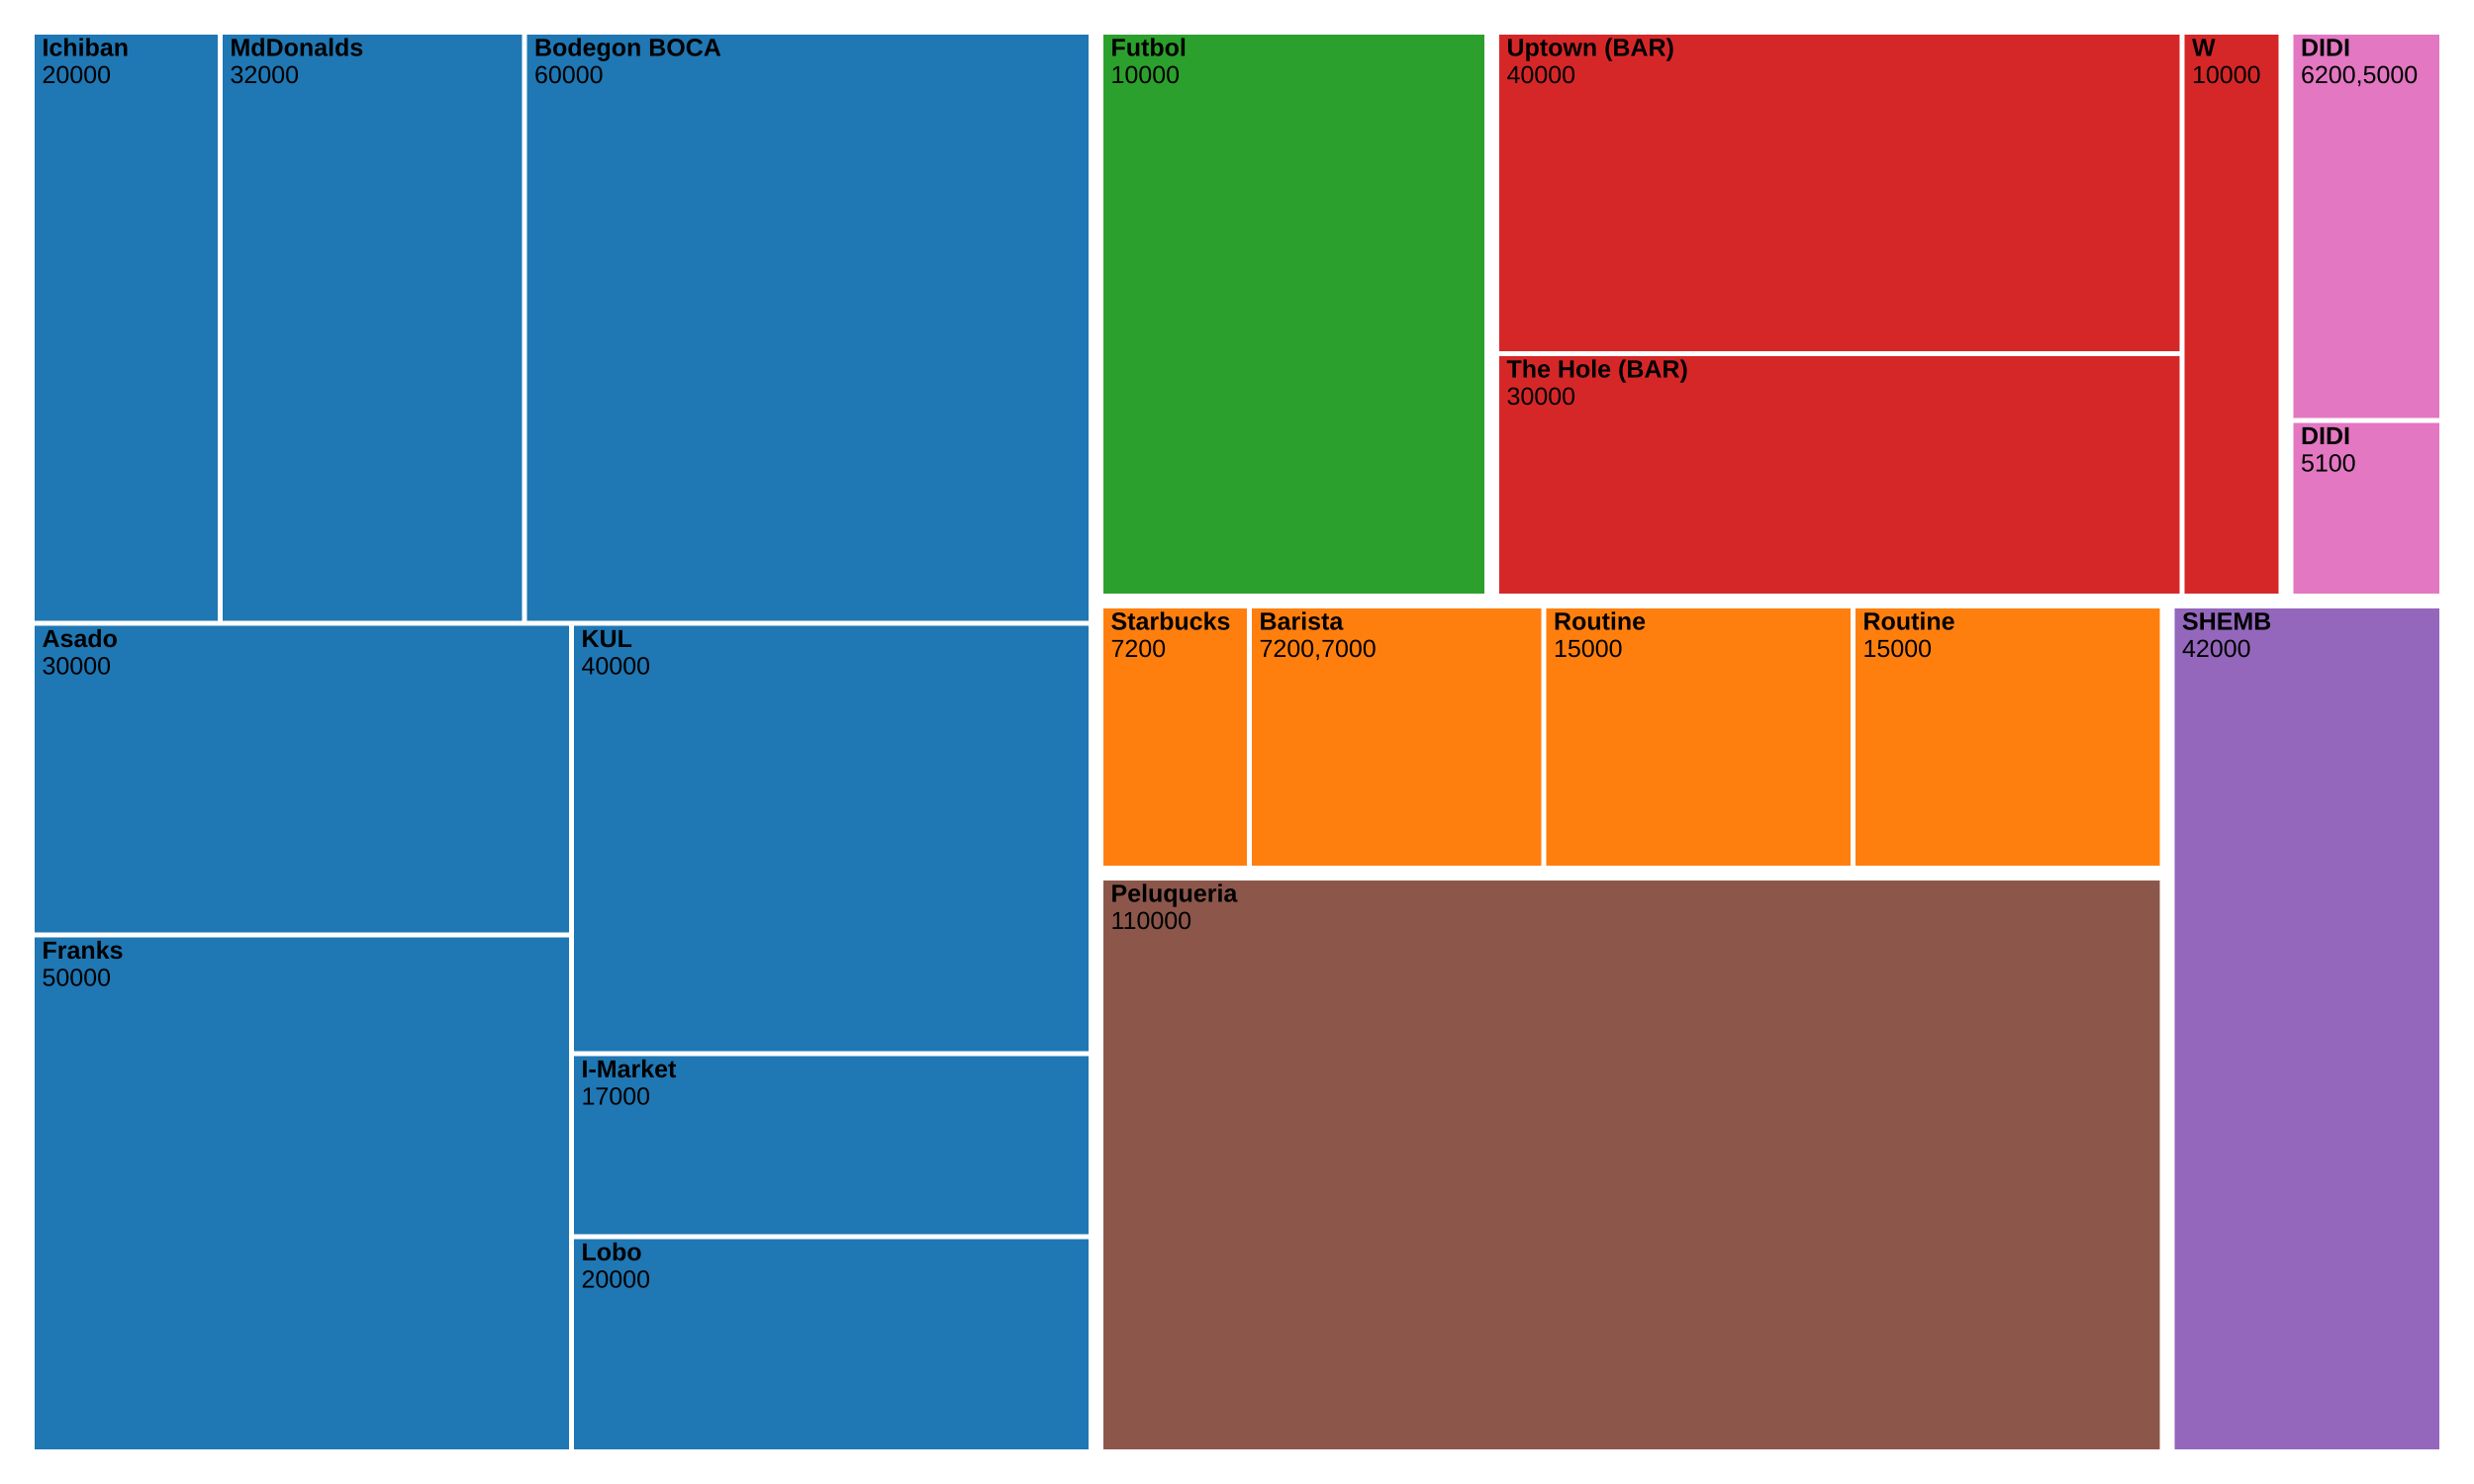
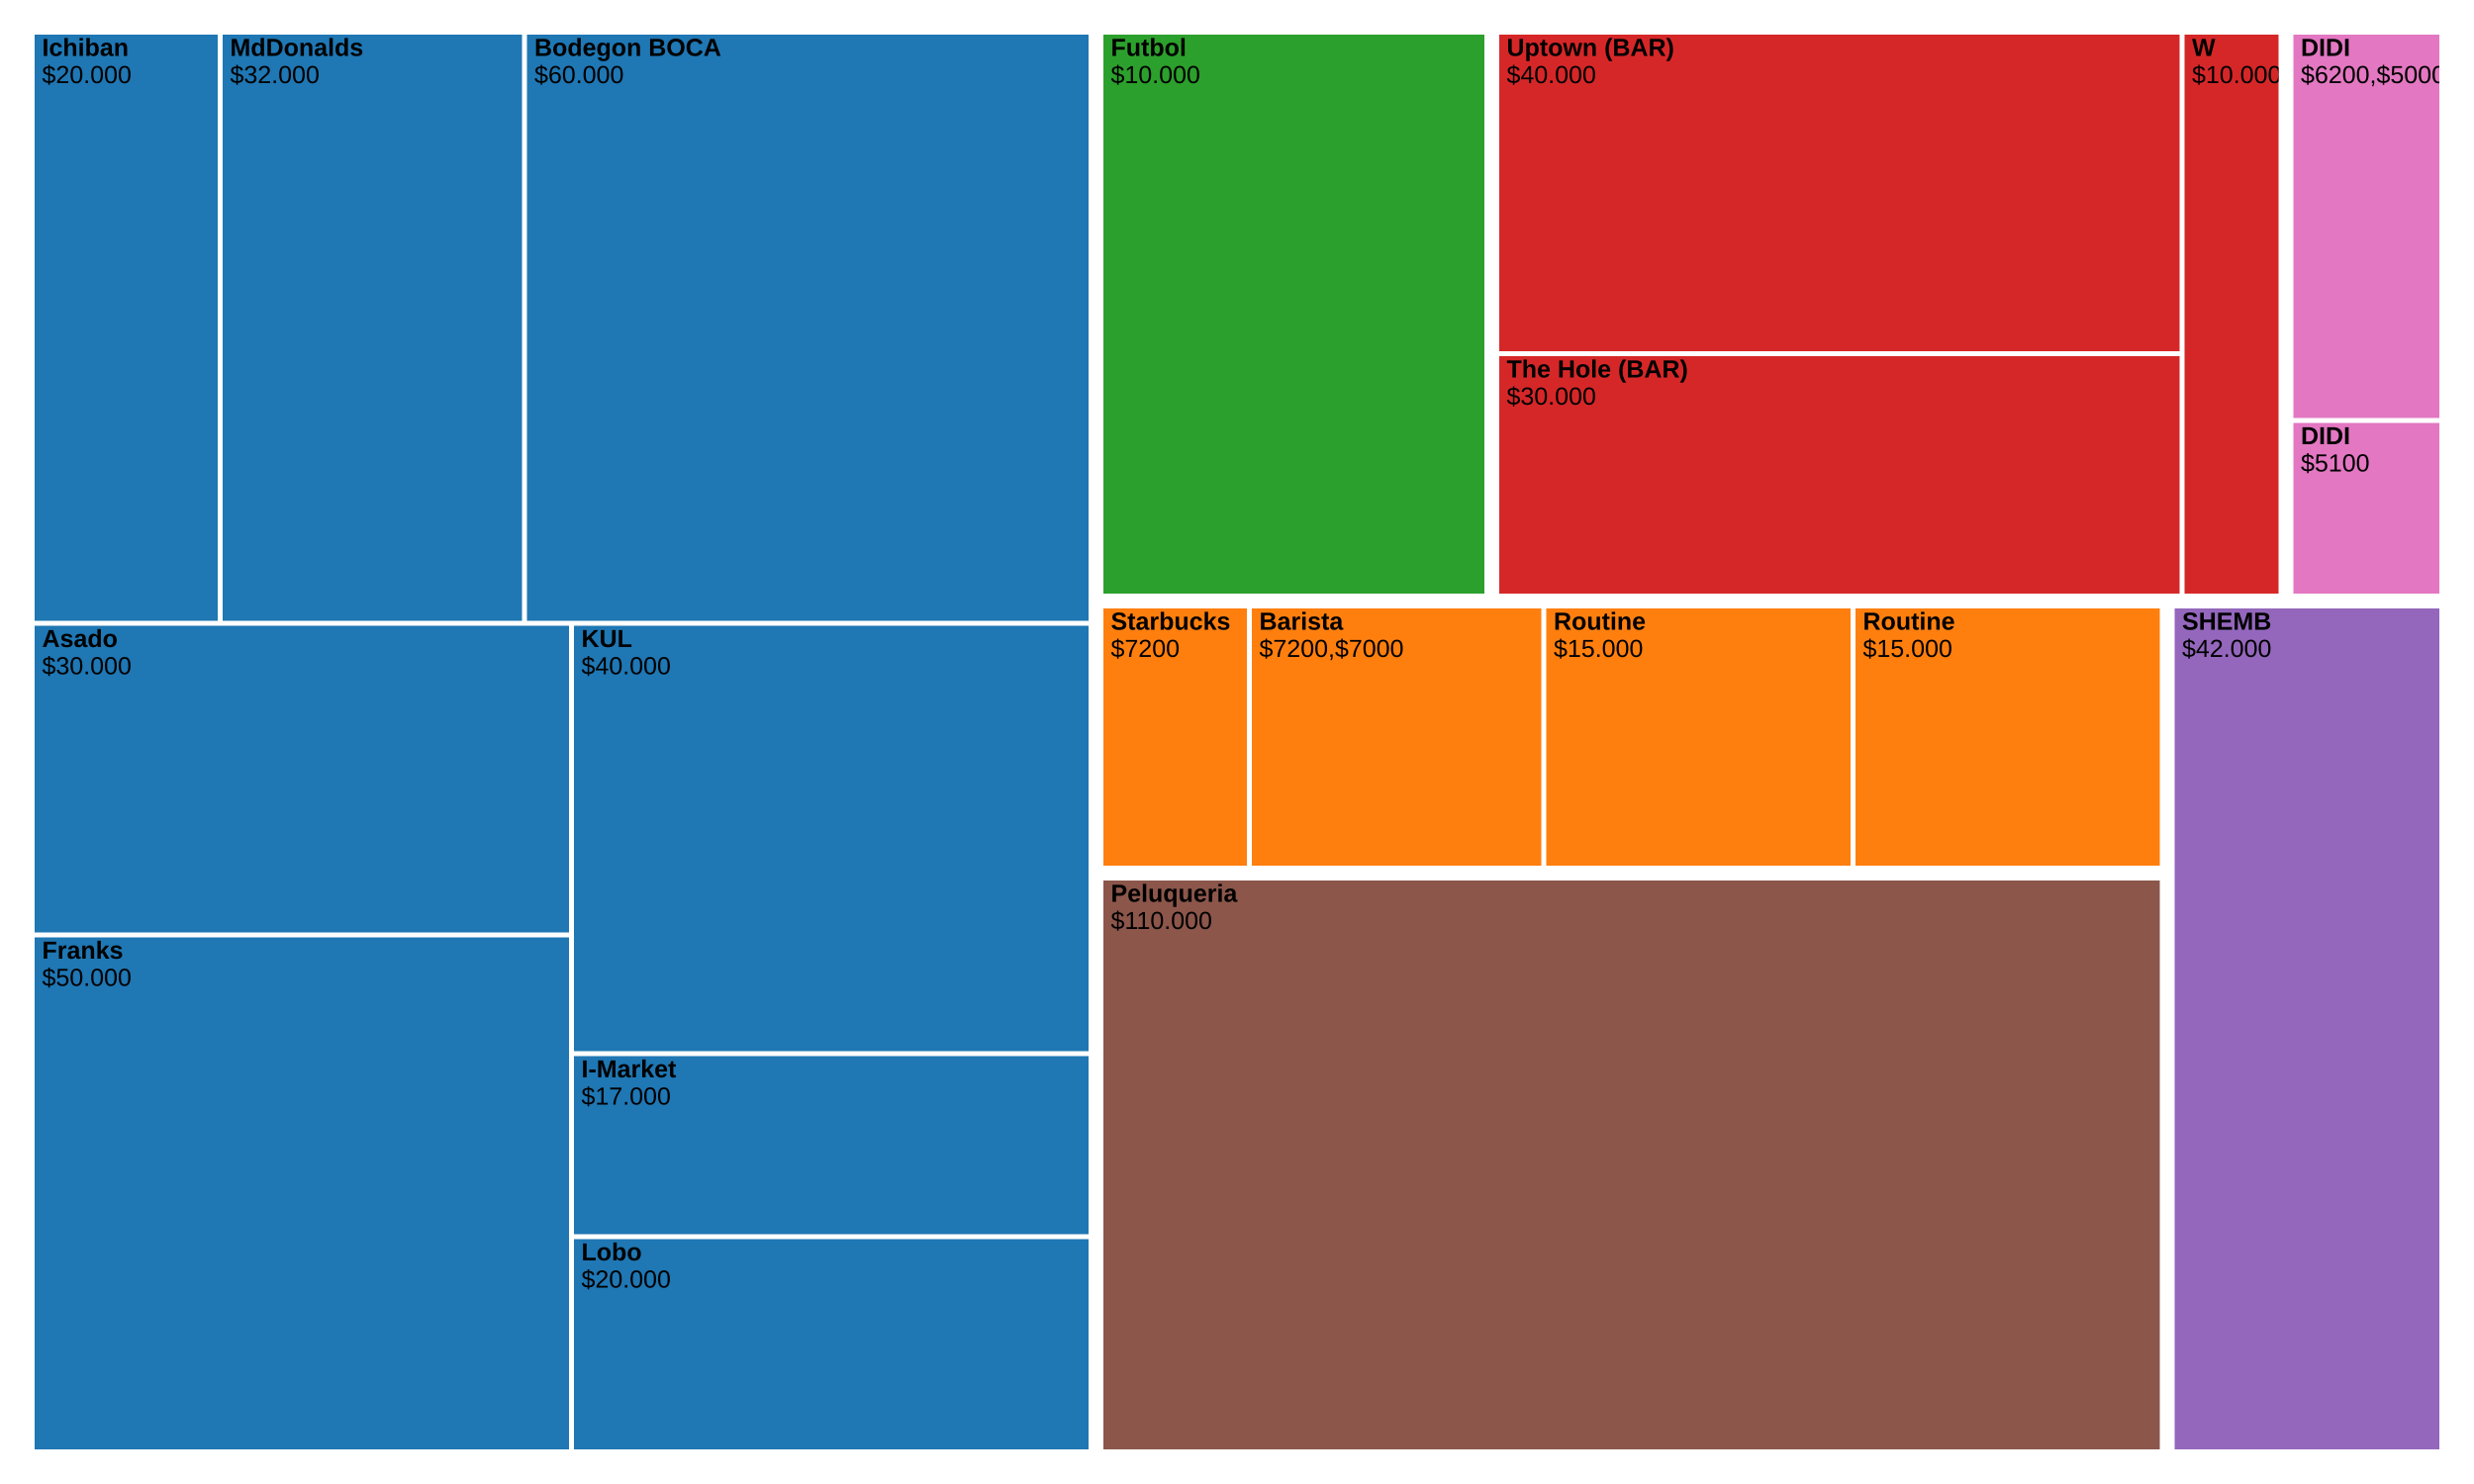
<svg xmlns="http://www.w3.org/2000/svg" xmlns:xlink="http://www.w3.org/1999/xlink" width="1000" height="600">
  <rect width="1000" height="600" x="0" y="0" fill="#FFFFFF" id="background" />
  <g transform="translate(10,10)" id="viz">
    <g id="leaves">
      <g transform="translate(4,4)">
        <rect id="path0" fill="#1f77b4" width="74" height="237" />
        <clipPath id="clip0">
          <use xlink:href="#path0" />
        </clipPath>
        <text clip-path="url(#clip0)" font-family="Arial, sans-serif" font-size="10" dominant-baseline="text-before-edge" class="txt">
          <tspan x="3" y="0.2em" style="font-family: Arial, sans-serif; font-size: 10px; fill: black; font-weight: bold;">Ichiban</tspan>
-           <tspan x="3" y="1.3em" style="font-family: Arial, sans-serif; font-size: 10px; fill: black; font-weight: normal;">20000</tspan>
+           <tspan x="3" y="1.3em" style="font-family: Arial, sans-serif; font-size: 10px; fill: black; font-weight: normal;">$20.000</tspan>
        </text>
      </g>
      <g transform="translate(80,4)">
        <rect id="path1" fill="#1f77b4" width="121" height="237" />
        <clipPath id="clip1">
          <use xlink:href="#path1" />
        </clipPath>
        <text clip-path="url(#clip1)" font-family="Arial, sans-serif" font-size="10" dominant-baseline="text-before-edge" class="txt">
          <tspan x="3" y="0.2em" style="font-family: Arial, sans-serif; font-size: 10px; fill: black; font-weight: bold;">MdDonalds</tspan>
-           <tspan x="3" y="1.3em" style="font-family: Arial, sans-serif; font-size: 10px; fill: black; font-weight: normal;">32000</tspan>
+           <tspan x="3" y="1.3em" style="font-family: Arial, sans-serif; font-size: 10px; fill: black; font-weight: normal;">$32.000</tspan>
        </text>
      </g>
      <g transform="translate(203,4)">
        <rect id="path2" fill="#1f77b4" width="227" height="237" />
        <clipPath id="clip2">
          <use xlink:href="#path2" />
        </clipPath>
        <text clip-path="url(#clip2)" font-family="Arial, sans-serif" font-size="10" dominant-baseline="text-before-edge" class="txt">
          <tspan x="3" y="0.2em" style="font-family: Arial, sans-serif; font-size: 10px; fill: black; font-weight: bold;">Bodegon BOCA</tspan>
-           <tspan x="3" y="1.3em" style="font-family: Arial, sans-serif; font-size: 10px; fill: black; font-weight: normal;">60000</tspan>
+           <tspan x="3" y="1.3em" style="font-family: Arial, sans-serif; font-size: 10px; fill: black; font-weight: normal;">$60.000</tspan>
        </text>
      </g>
      <g transform="translate(4,243)">
        <rect id="path3" fill="#1f77b4" width="216" height="124" />
        <clipPath id="clip3">
          <use xlink:href="#path3" />
        </clipPath>
        <text clip-path="url(#clip3)" font-family="Arial, sans-serif" font-size="10" dominant-baseline="text-before-edge" class="txt">
          <tspan x="3" y="0.2em" style="font-family: Arial, sans-serif; font-size: 10px; fill: black; font-weight: bold;">Asado</tspan>
-           <tspan x="3" y="1.3em" style="font-family: Arial, sans-serif; font-size: 10px; fill: black; font-weight: normal;">30000</tspan>
+           <tspan x="3" y="1.3em" style="font-family: Arial, sans-serif; font-size: 10px; fill: black; font-weight: normal;">$30.000</tspan>
        </text>
      </g>
      <g transform="translate(4,369)">
        <rect id="path4" fill="#1f77b4" width="216" height="207" />
        <clipPath id="clip4">
          <use xlink:href="#path4" />
        </clipPath>
        <text clip-path="url(#clip4)" font-family="Arial, sans-serif" font-size="10" dominant-baseline="text-before-edge" class="txt">
          <tspan x="3" y="0.2em" style="font-family: Arial, sans-serif; font-size: 10px; fill: black; font-weight: bold;">Franks</tspan>
-           <tspan x="3" y="1.3em" style="font-family: Arial, sans-serif; font-size: 10px; fill: black; font-weight: normal;">50000</tspan>
+           <tspan x="3" y="1.3em" style="font-family: Arial, sans-serif; font-size: 10px; fill: black; font-weight: normal;">$50.000</tspan>
        </text>
      </g>
      <g transform="translate(222,243)">
        <rect id="path5" fill="#1f77b4" width="208" height="172" />
        <clipPath id="clip5">
          <use xlink:href="#path5" />
        </clipPath>
        <text clip-path="url(#clip5)" font-family="Arial, sans-serif" font-size="10" dominant-baseline="text-before-edge" class="txt">
          <tspan x="3" y="0.2em" style="font-family: Arial, sans-serif; font-size: 10px; fill: black; font-weight: bold;">KUL</tspan>
-           <tspan x="3" y="1.3em" style="font-family: Arial, sans-serif; font-size: 10px; fill: black; font-weight: normal;">40000</tspan>
+           <tspan x="3" y="1.3em" style="font-family: Arial, sans-serif; font-size: 10px; fill: black; font-weight: normal;">$40.000</tspan>
        </text>
      </g>
      <g transform="translate(222,417)">
        <rect id="path6" fill="#1f77b4" width="208" height="72" />
        <clipPath id="clip6">
          <use xlink:href="#path6" />
        </clipPath>
        <text clip-path="url(#clip6)" font-family="Arial, sans-serif" font-size="10" dominant-baseline="text-before-edge" class="txt">
          <tspan x="3" y="0.2em" style="font-family: Arial, sans-serif; font-size: 10px; fill: black; font-weight: bold;">I-Market</tspan>
-           <tspan x="3" y="1.3em" style="font-family: Arial, sans-serif; font-size: 10px; fill: black; font-weight: normal;">17000</tspan>
+           <tspan x="3" y="1.3em" style="font-family: Arial, sans-serif; font-size: 10px; fill: black; font-weight: normal;">$17.000</tspan>
        </text>
      </g>
      <g transform="translate(222,491)">
        <rect id="path7" fill="#1f77b4" width="208" height="85" />
        <clipPath id="clip7">
          <use xlink:href="#path7" />
        </clipPath>
        <text clip-path="url(#clip7)" font-family="Arial, sans-serif" font-size="10" dominant-baseline="text-before-edge" class="txt">
          <tspan x="3" y="0.2em" style="font-family: Arial, sans-serif; font-size: 10px; fill: black; font-weight: bold;">Lobo</tspan>
-           <tspan x="3" y="1.3em" style="font-family: Arial, sans-serif; font-size: 10px; fill: black; font-weight: normal;">20000</tspan>
+           <tspan x="3" y="1.3em" style="font-family: Arial, sans-serif; font-size: 10px; fill: black; font-weight: normal;">$20.000</tspan>
        </text>
      </g>
      <g transform="translate(436,4)">
        <rect id="path8" fill="#2ca02c" width="154" height="226" />
        <clipPath id="clip8">
          <use xlink:href="#path8" />
        </clipPath>
        <text clip-path="url(#clip8)" font-family="Arial, sans-serif" font-size="10" dominant-baseline="text-before-edge" class="txt">
          <tspan x="3" y="0.2em" style="font-family: Arial, sans-serif; font-size: 10px; fill: black; font-weight: bold;">Futbol</tspan>
-           <tspan x="3" y="1.3em" style="font-family: Arial, sans-serif; font-size: 10px; fill: black; font-weight: normal;">10000</tspan>
+           <tspan x="3" y="1.3em" style="font-family: Arial, sans-serif; font-size: 10px; fill: black; font-weight: normal;">$10.000</tspan>
        </text>
      </g>
      <g transform="translate(596,4)">
        <rect id="path9" fill="#d62728" width="275" height="128" />
        <clipPath id="clip9">
          <use xlink:href="#path9" />
        </clipPath>
        <text clip-path="url(#clip9)" font-family="Arial, sans-serif" font-size="10" dominant-baseline="text-before-edge" class="txt">
          <tspan x="3" y="0.2em" style="font-family: Arial, sans-serif; font-size: 10px; fill: black; font-weight: bold;">Uptown (BAR)</tspan>
-           <tspan x="3" y="1.3em" style="font-family: Arial, sans-serif; font-size: 10px; fill: black; font-weight: normal;">40000</tspan>
+           <tspan x="3" y="1.3em" style="font-family: Arial, sans-serif; font-size: 10px; fill: black; font-weight: normal;">$40.000</tspan>
        </text>
      </g>
      <g transform="translate(596,134)">
        <rect id="path10" fill="#d62728" width="275" height="96" />
        <clipPath id="clip10">
          <use xlink:href="#path10" />
        </clipPath>
        <text clip-path="url(#clip10)" font-family="Arial, sans-serif" font-size="10" dominant-baseline="text-before-edge" class="txt">
          <tspan x="3" y="0.2em" style="font-family: Arial, sans-serif; font-size: 10px; fill: black; font-weight: bold;">The Hole (BAR)</tspan>
-           <tspan x="3" y="1.3em" style="font-family: Arial, sans-serif; font-size: 10px; fill: black; font-weight: normal;">30000</tspan>
+           <tspan x="3" y="1.3em" style="font-family: Arial, sans-serif; font-size: 10px; fill: black; font-weight: normal;">$30.000</tspan>
        </text>
      </g>
      <g transform="translate(873,4)">
        <rect id="path11" fill="#d62728" width="38" height="226" />
        <clipPath id="clip11">
          <use xlink:href="#path11" />
        </clipPath>
        <text clip-path="url(#clip11)" font-family="Arial, sans-serif" font-size="10" dominant-baseline="text-before-edge" class="txt">
          <tspan x="3" y="0.2em" style="font-family: Arial, sans-serif; font-size: 10px; fill: black; font-weight: bold;">W</tspan>
-           <tspan x="3" y="1.3em" style="font-family: Arial, sans-serif; font-size: 10px; fill: black; font-weight: normal;">10000</tspan>
+           <tspan x="3" y="1.3em" style="font-family: Arial, sans-serif; font-size: 10px; fill: black; font-weight: normal;">$10.000</tspan>
        </text>
      </g>
      <g transform="translate(917,4)">
        <rect id="path12" fill="#e377c2" width="59" height="155" />
        <clipPath id="clip12">
          <use xlink:href="#path12" />
        </clipPath>
        <text clip-path="url(#clip12)" font-family="Arial, sans-serif" font-size="10" dominant-baseline="text-before-edge" class="txt">
          <tspan x="3" y="0.2em" style="font-family: Arial, sans-serif; font-size: 10px; fill: black; font-weight: bold;">DIDI</tspan>
-           <tspan x="3" y="1.3em" style="font-family: Arial, sans-serif; font-size: 10px; fill: black; font-weight: normal;">6200,5000</tspan>
+           <tspan x="3" y="1.3em" style="font-family: Arial, sans-serif; font-size: 10px; fill: black; font-weight: normal;">$6200,$5000</tspan>
        </text>
      </g>
      <g transform="translate(917,161)">
        <rect id="path13" fill="#e377c2" width="59" height="69" />
        <clipPath id="clip13">
          <use xlink:href="#path13" />
        </clipPath>
        <text clip-path="url(#clip13)" font-family="Arial, sans-serif" font-size="10" dominant-baseline="text-before-edge" class="txt">
          <tspan x="3" y="0.2em" style="font-family: Arial, sans-serif; font-size: 10px; fill: black; font-weight: bold;">DIDI </tspan>
-           <tspan x="3" y="1.3em" style="font-family: Arial, sans-serif; font-size: 10px; fill: black; font-weight: normal;">5100</tspan>
+           <tspan x="3" y="1.3em" style="font-family: Arial, sans-serif; font-size: 10px; fill: black; font-weight: normal;">$5100</tspan>
        </text>
      </g>
      <g transform="translate(436,236)">
        <rect id="path14" fill="#ff7f0e" width="58" height="104" />
        <clipPath id="clip14">
          <use xlink:href="#path14" />
        </clipPath>
        <text clip-path="url(#clip14)" font-family="Arial, sans-serif" font-size="10" dominant-baseline="text-before-edge" class="txt">
          <tspan x="3" y="0.2em" style="font-family: Arial, sans-serif; font-size: 10px; fill: black; font-weight: bold;">Starbucks</tspan>
-           <tspan x="3" y="1.3em" style="font-family: Arial, sans-serif; font-size: 10px; fill: black; font-weight: normal;">7200</tspan>
+           <tspan x="3" y="1.3em" style="font-family: Arial, sans-serif; font-size: 10px; fill: black; font-weight: normal;">$7200</tspan>
        </text>
      </g>
      <g transform="translate(496,236)">
        <rect id="path15" fill="#ff7f0e" width="117" height="104" />
        <clipPath id="clip15">
          <use xlink:href="#path15" />
        </clipPath>
        <text clip-path="url(#clip15)" font-family="Arial, sans-serif" font-size="10" dominant-baseline="text-before-edge" class="txt">
          <tspan x="3" y="0.2em" style="font-family: Arial, sans-serif; font-size: 10px; fill: black; font-weight: bold;">Barista</tspan>
-           <tspan x="3" y="1.3em" style="font-family: Arial, sans-serif; font-size: 10px; fill: black; font-weight: normal;">7200,7000</tspan>
+           <tspan x="3" y="1.3em" style="font-family: Arial, sans-serif; font-size: 10px; fill: black; font-weight: normal;">$7200,$7000</tspan>
        </text>
      </g>
      <g transform="translate(615,236)">
        <rect id="path16" fill="#ff7f0e" width="123" height="104" />
        <clipPath id="clip16">
          <use xlink:href="#path16" />
        </clipPath>
        <text clip-path="url(#clip16)" font-family="Arial, sans-serif" font-size="10" dominant-baseline="text-before-edge" class="txt">
          <tspan x="3" y="0.2em" style="font-family: Arial, sans-serif; font-size: 10px; fill: black; font-weight: bold;">Routine </tspan>
-           <tspan x="3" y="1.3em" style="font-family: Arial, sans-serif; font-size: 10px; fill: black; font-weight: normal;">15000</tspan>
+           <tspan x="3" y="1.3em" style="font-family: Arial, sans-serif; font-size: 10px; fill: black; font-weight: normal;">$15.000</tspan>
        </text>
      </g>
      <g transform="translate(740,236)">
        <rect id="path17" fill="#ff7f0e" width="123" height="104" />
        <clipPath id="clip17">
          <use xlink:href="#path17" />
        </clipPath>
        <text clip-path="url(#clip17)" font-family="Arial, sans-serif" font-size="10" dominant-baseline="text-before-edge" class="txt">
          <tspan x="3" y="0.2em" style="font-family: Arial, sans-serif; font-size: 10px; fill: black; font-weight: bold;">Routine</tspan>
-           <tspan x="3" y="1.3em" style="font-family: Arial, sans-serif; font-size: 10px; fill: black; font-weight: normal;">15000</tspan>
+           <tspan x="3" y="1.3em" style="font-family: Arial, sans-serif; font-size: 10px; fill: black; font-weight: normal;">$15.000</tspan>
        </text>
      </g>
      <g transform="translate(436,346)">
        <rect id="path18" fill="#8c564b" width="427" height="230" />
        <clipPath id="clip18">
          <use xlink:href="#path18" />
        </clipPath>
        <text clip-path="url(#clip18)" font-family="Arial, sans-serif" font-size="10" dominant-baseline="text-before-edge" class="txt">
          <tspan x="3" y="0.2em" style="font-family: Arial, sans-serif; font-size: 10px; fill: black; font-weight: bold;">Peluqueria </tspan>
-           <tspan x="3" y="1.3em" style="font-family: Arial, sans-serif; font-size: 10px; fill: black; font-weight: normal;">110000</tspan>
+           <tspan x="3" y="1.3em" style="font-family: Arial, sans-serif; font-size: 10px; fill: black; font-weight: normal;">$110.000</tspan>
        </text>
      </g>
      <g transform="translate(869,236)">
        <rect id="path19" fill="#9467bd" width="107" height="340" />
        <clipPath id="clip19">
          <use xlink:href="#path19" />
        </clipPath>
        <text clip-path="url(#clip19)" font-family="Arial, sans-serif" font-size="10" dominant-baseline="text-before-edge" class="txt">
          <tspan x="3" y="0.2em" style="font-family: Arial, sans-serif; font-size: 10px; fill: black; font-weight: bold;">SHEMB</tspan>
-           <tspan x="3" y="1.3em" style="font-family: Arial, sans-serif; font-size: 10px; fill: black; font-weight: normal;">42000</tspan>
+           <tspan x="3" y="1.3em" style="font-family: Arial, sans-serif; font-size: 10px; fill: black; font-weight: normal;">$42.000</tspan>
        </text>
      </g>
    </g>
  </g>
</svg>
